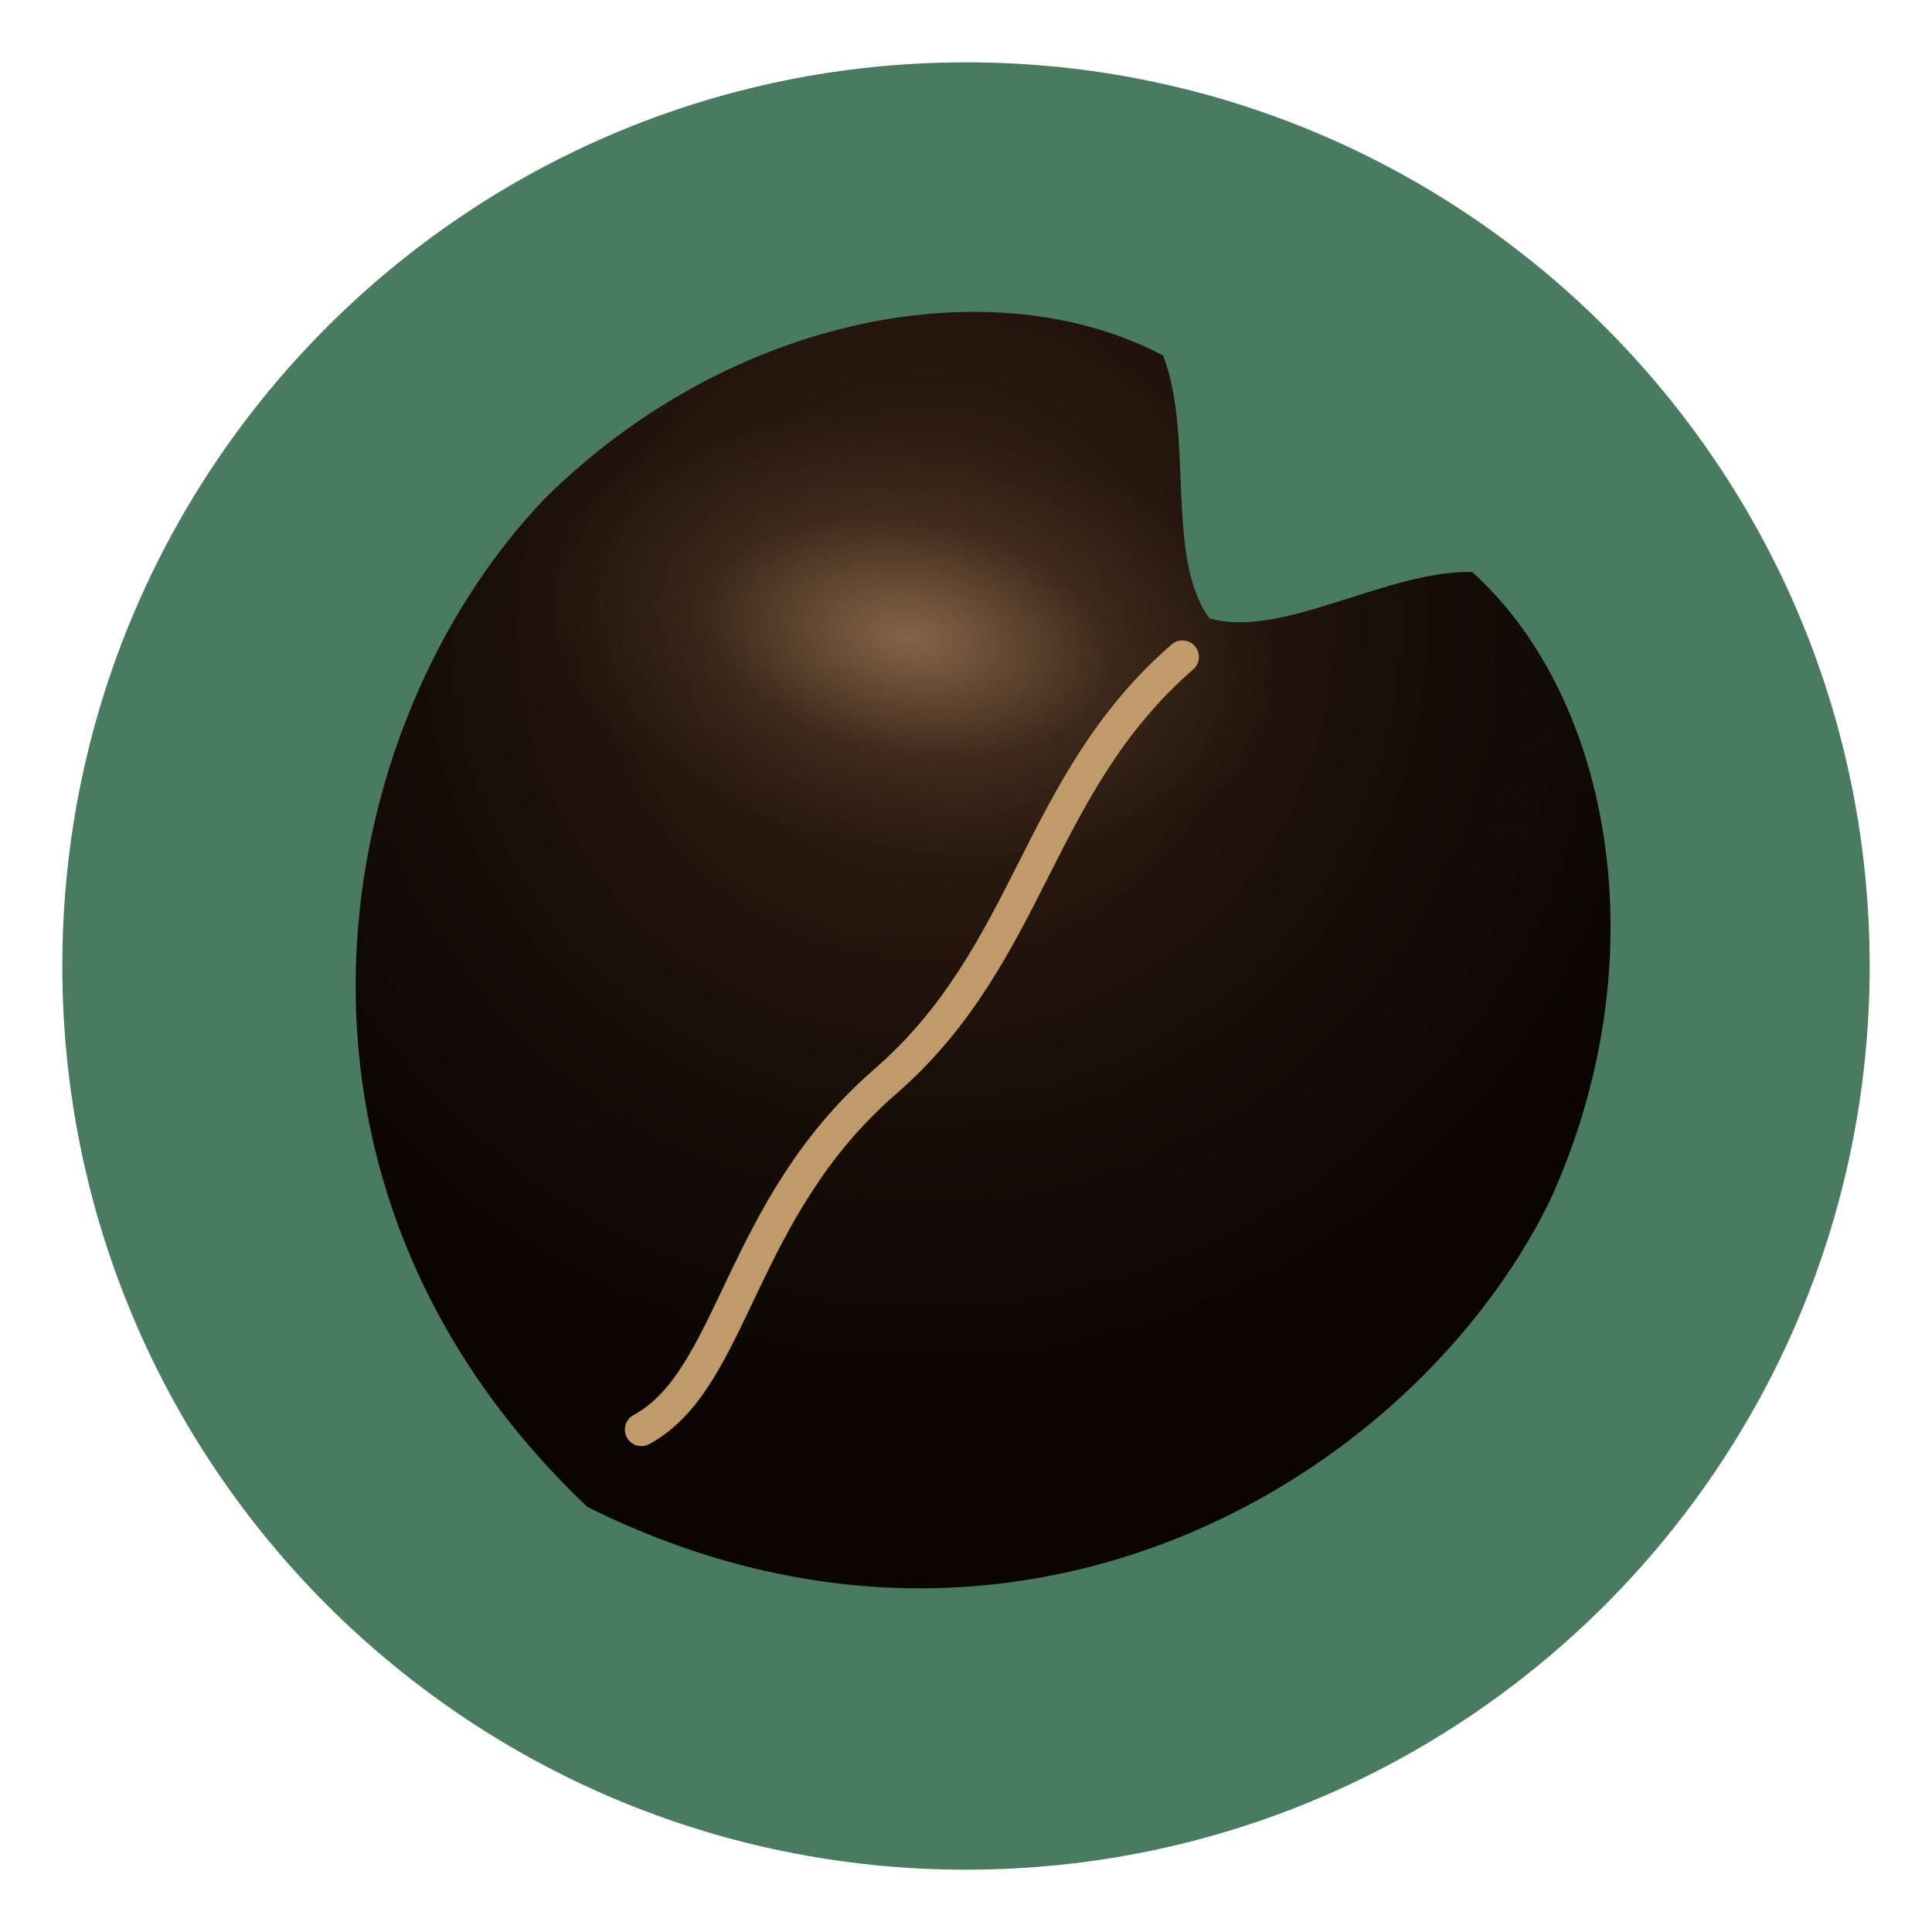
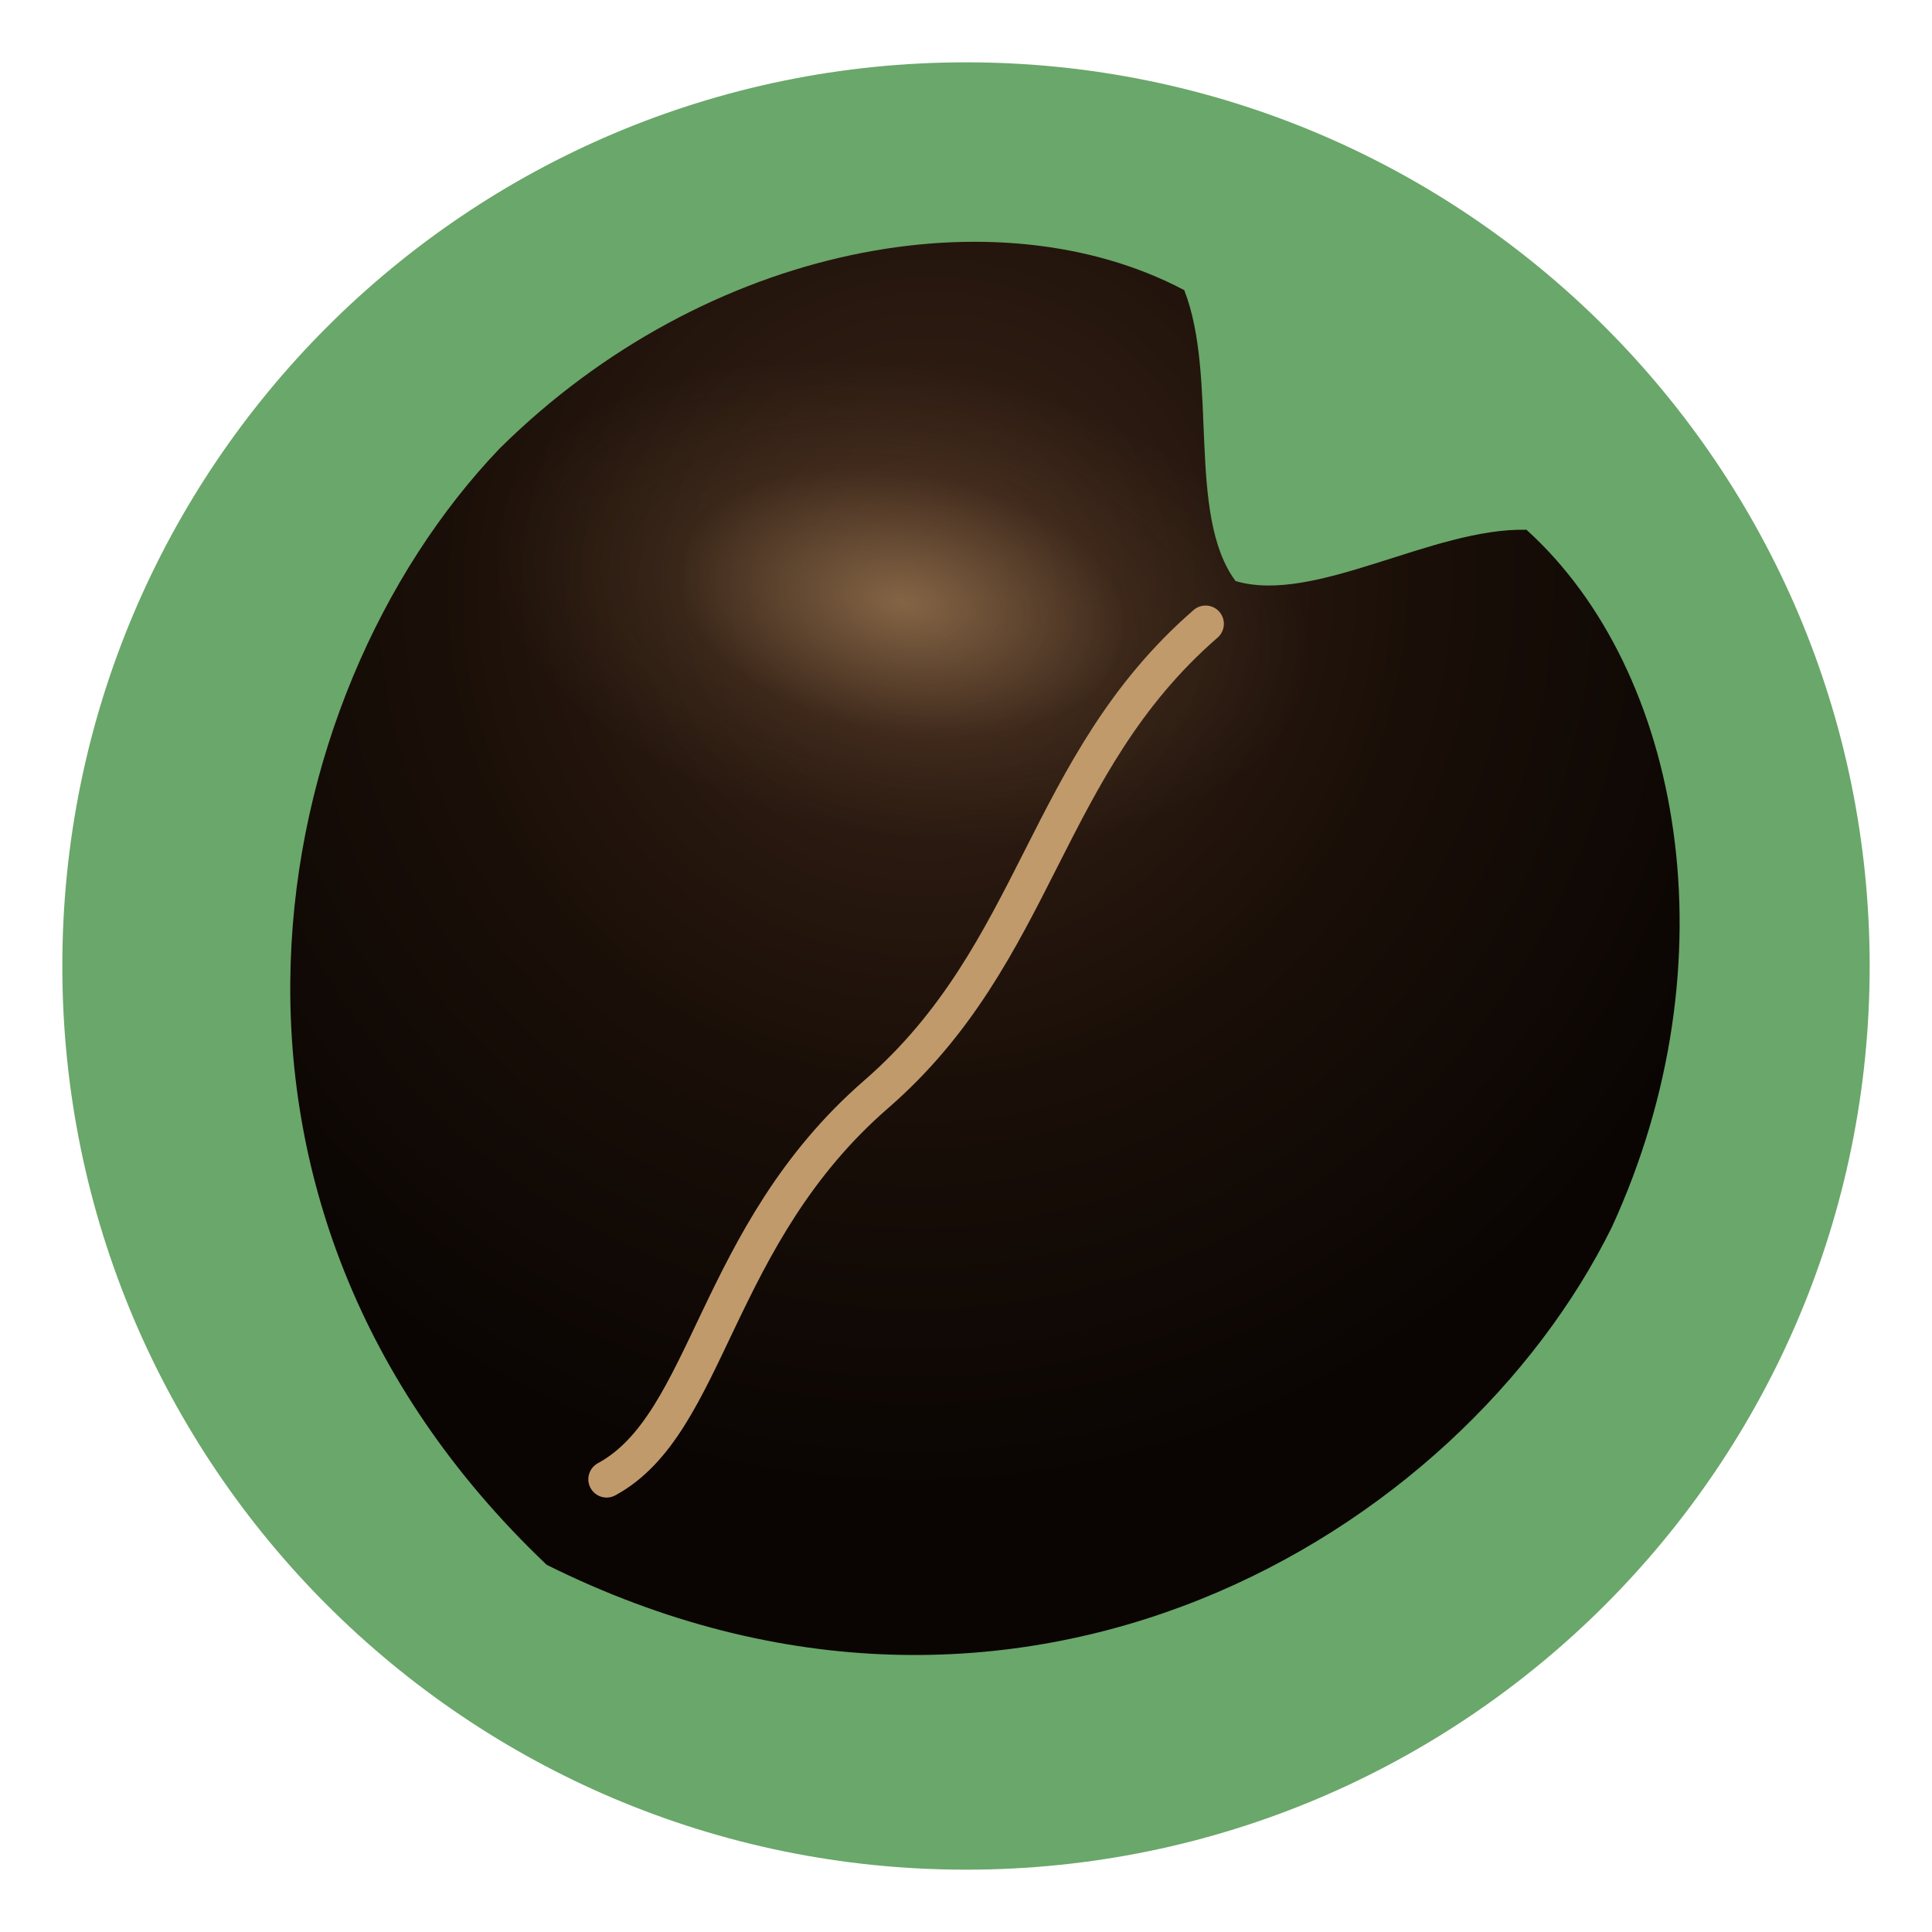
<svg xmlns="http://www.w3.org/2000/svg" viewBox="19 19 62 62" role="img" aria-label="Kukui">
  <defs>
    <radialGradient id="kukui-body" cx="32%" cy="28%" r="64%">
      <stop offset="0%" stop-color="#3b2418" />
      <stop offset="55%" stop-color="#1a0f08" />
      <stop offset="100%" stop-color="#0a0503" />
    </radialGradient>
    <radialGradient id="kukui-gloss" cx="50%" cy="50%" r="50%">
      <stop offset="0%" stop-color="#c19a6b" stop-opacity="0.55" />
      <stop offset="55%" stop-color="#c19a6b" stop-opacity="0.10" />
      <stop offset="100%" stop-color="#c19a6b" stop-opacity="0" />
    </radialGradient>
    <clipPath id="kukui-clip">
      <path d="M24 6 C 16 7, 8 15, 6 26 C 4 39, 12 57, 32 60 C 52 57, 60 39, 58 26 C 56 15, 48 7, 40 6 C 37 8, 35 13, 32 14 C 29 13, 27 8, 24 6 Z" />
    </clipPath>
  </defs>
-   <circle cx="50" cy="50" r="29" fill="#4a7a5f" />
-   <svg x="22" y="22" width="56" height="56" viewBox="-5 -5 74 74" overflow="visible">
+   <circle cx="50" cy="50" r="29" fill="#6aa76a" />
+   <svg x="19" y="19" width="62" height="62" viewBox="-5 -5 74 74" overflow="visible">
    <g transform="rotate(35 32 32)">
      <path d="M24 6 C 16 7, 8 15, 6 26 C 4 39, 12 57, 32 60 C 52 57, 60 39, 58 26 C 56 15, 48 7, 40 6 C 37 8, 35 13, 32 14 C 29 13, 27 8, 24 6 Z" fill="url(#kukui-body)" />
      <g clip-path="url(#kukui-clip)">
        <ellipse cx="22" cy="22" rx="16" ry="9" fill="url(#kukui-gloss)" transform="rotate(-25 22 22)" />
      </g>
      <path d="M32 16 C 30 24, 34 30, 32 38 C 30 46, 34 52, 32 56" stroke="#c19a6b" stroke-width="1.4" stroke-linecap="round" fill="none" />
    </g>
  </svg>
</svg>
